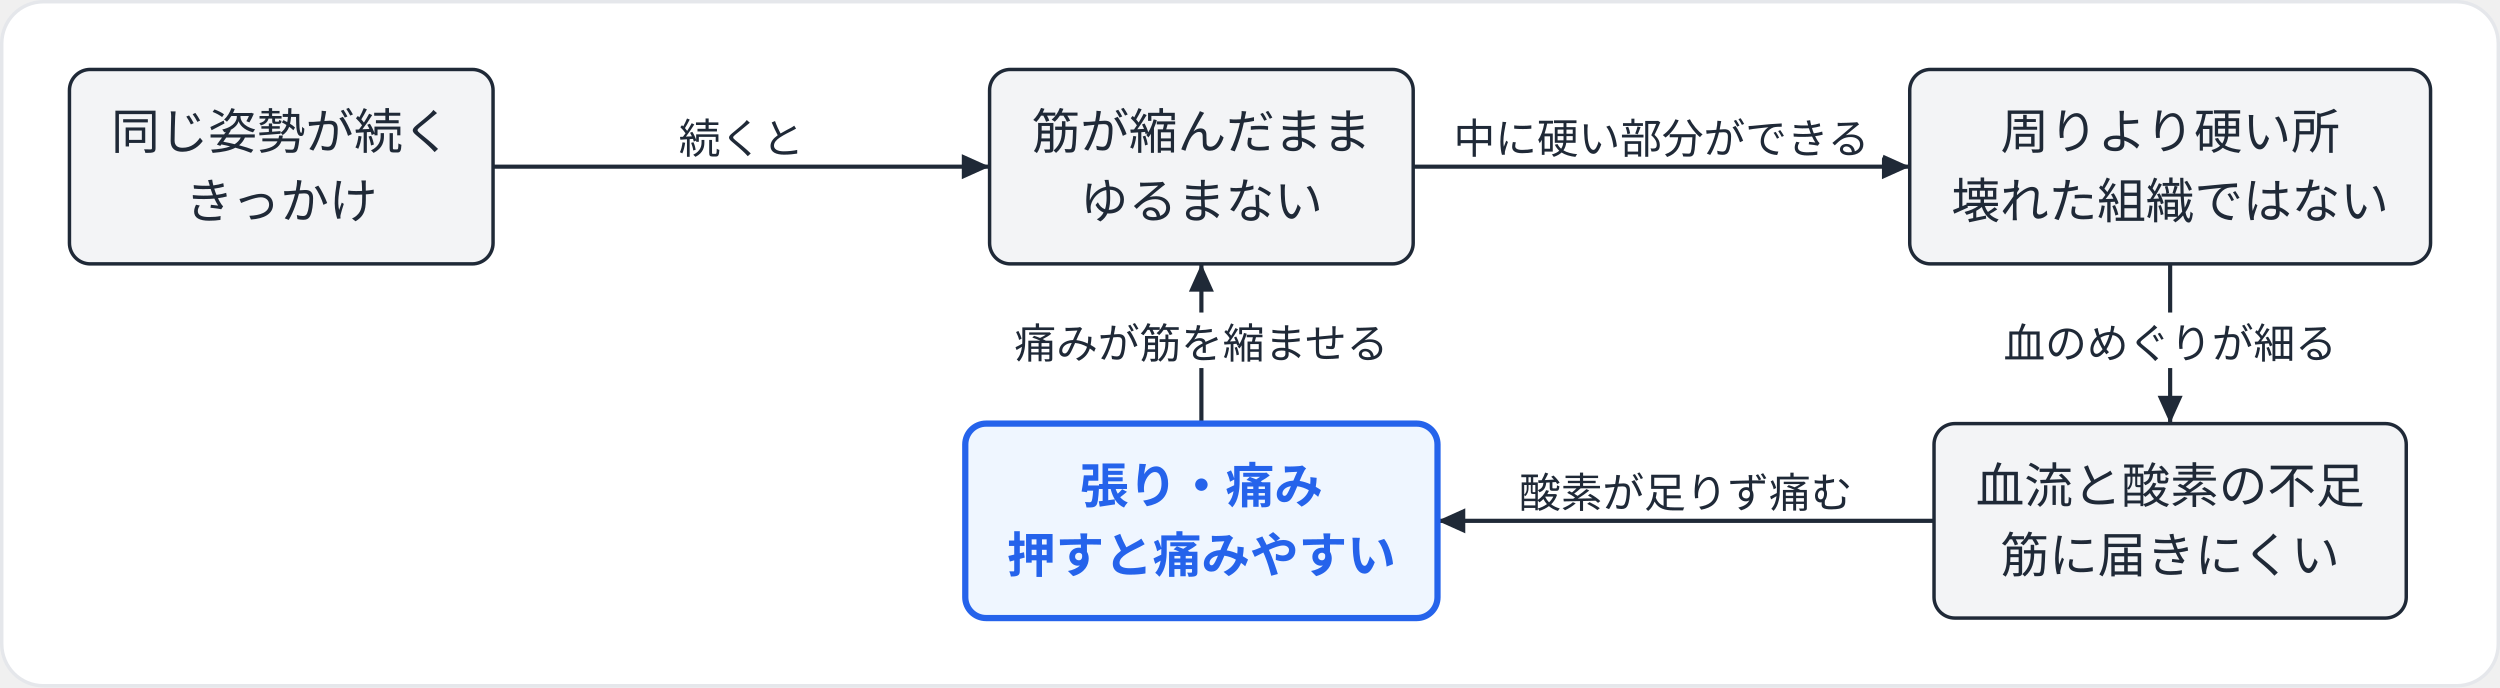
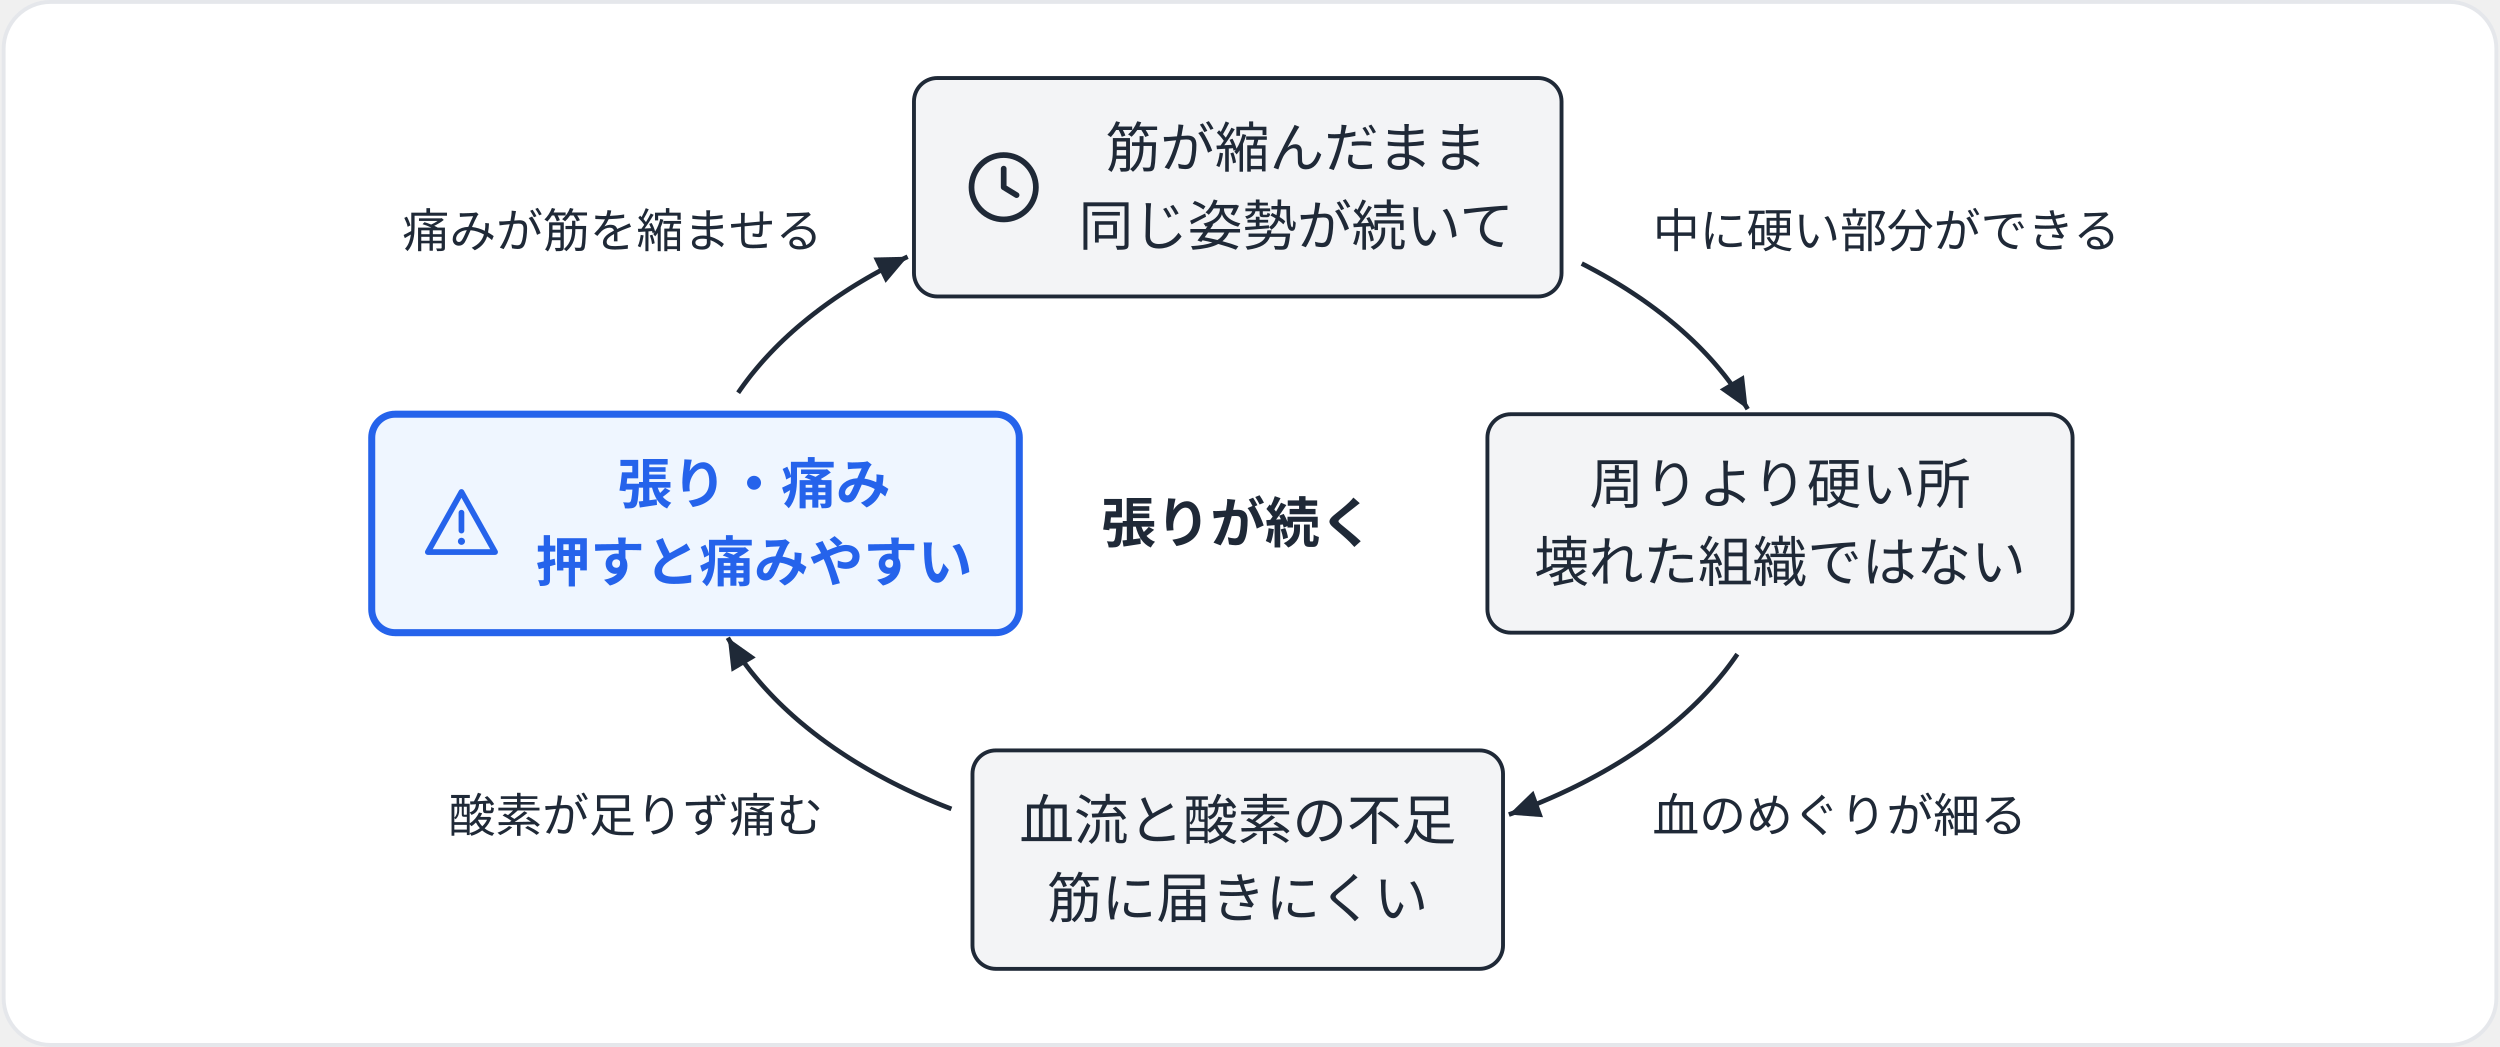
- <svg xmlns="http://www.w3.org/2000/svg" width="640" height="176" viewBox="0 0 720 198">
-   <rect x="0.5" y="0.5" width="719" height="197" rx="12" fill="#ffffff" stroke="#e5e7eb" stroke-width="1" />
-   <g transform="translate(20 20)">
-     <polyline points="122,28 265,28" fill="none" stroke="#1f2937" stroke-width="1.2" stroke-linejoin="round" />
-     <polygon points="265,28 257,31.6 257,24.4" fill="#1f2937" />
-     <polyline points="387,28 530,28" fill="none" stroke="#1f2937" stroke-width="1.2" stroke-linejoin="round" />
-     <polygon points="530,28 522,31.6 522,24.4" fill="#1f2937" />
-     <polyline points="605,56 605,102" fill="none" stroke="#1f2937" stroke-width="1.2" stroke-linejoin="round" />
-     <polygon points="605,102 601.4,94 608.6,94" fill="#1f2937" />
-     <polyline points="537,130 394,130" fill="none" stroke="#1f2937" stroke-width="1.2" stroke-linejoin="round" />
-     <polygon points="394,130 402,126.4 402,133.6" fill="#1f2937" />
-     <polyline points="326,102 326,56" fill="none" stroke="#1f2937" stroke-width="1.2" stroke-linejoin="round" />
-     <polygon points="326,56 329.6,64 322.4,64" fill="#1f2937" />
-     <rect x="0" y="0" width="122" height="56" rx="6" fill="#f3f4f6" stroke="#1f2937" stroke-width="1" />
-     <text x="61" y="22.9" font-family="Hiragino Sans, Hiragino Kaku Gothic ProN, Noto Sans JP, Yu Gothic, Meiryo, sans-serif" font-size="14" fill="#1f2937" text-anchor="middle">同じ姿勢が続く</text>
-     <text x="61" y="42.9" font-family="Hiragino Sans, Hiragino Kaku Gothic ProN, Noto Sans JP, Yu Gothic, Meiryo, sans-serif" font-size="14" fill="#1f2937" text-anchor="middle">きっかけ</text>
-     <rect x="265" y="0" width="122" height="56" rx="6" fill="#f3f4f6" stroke="#1f2937" stroke-width="1" />
-     <text x="326" y="22.9" font-family="Hiragino Sans, Hiragino Kaku Gothic ProN, Noto Sans JP, Yu Gothic, Meiryo, sans-serif" font-size="14" fill="#1f2937" text-anchor="middle">筋が縮んだまま</text>
-     <text x="326" y="42.9" font-family="Hiragino Sans, Hiragino Kaku Gothic ProN, Noto Sans JP, Yu Gothic, Meiryo, sans-serif" font-size="14" fill="#1f2937" text-anchor="middle">ゆるまない</text>
-     <rect x="530" y="0" width="150" height="56" rx="6" fill="#f3f4f6" stroke="#1f2937" stroke-width="1" />
-     <text x="605" y="22.9" font-family="Hiragino Sans, Hiragino Kaku Gothic ProN, Noto Sans JP, Yu Gothic, Meiryo, sans-serif" font-size="14" fill="#1f2937" text-anchor="middle">周りより硬い所</text>
-     <text x="605" y="42.9" font-family="Hiragino Sans, Hiragino Kaku Gothic ProN, Noto Sans JP, Yu Gothic, Meiryo, sans-serif" font-size="14" fill="#1f2937" text-anchor="middle">壊れた組織ではない</text>
-     <rect x="537" y="102" width="136" height="56" rx="6" fill="#f3f4f6" stroke="#1f2937" stroke-width="1" />
-     <text x="605" y="124.9" font-family="Hiragino Sans, Hiragino Kaku Gothic ProN, Noto Sans JP, Yu Gothic, Meiryo, sans-serif" font-size="14" fill="#1f2937" text-anchor="middle">血流と酸素の不足</text>
-     <text x="605" y="144.9" font-family="Hiragino Sans, Hiragino Kaku Gothic ProN, Noto Sans JP, Yu Gothic, Meiryo, sans-serif" font-size="14" fill="#1f2937" text-anchor="middle">筋に届きにくい</text>
-     <rect x="258" y="102" width="136" height="56" rx="6" fill="#eff6ff" stroke="#2563eb" stroke-width="1.8" />
-     <text x="326" y="124.9" font-family="Hiragino Sans, Hiragino Kaku Gothic ProN, Noto Sans JP, Yu Gothic, Meiryo, sans-serif" font-size="14" fill="#2563eb" text-anchor="middle" font-weight="600">張り・痛み</text>
-     <text x="326" y="144.9" font-family="Hiragino Sans, Hiragino Kaku Gothic ProN, Noto Sans JP, Yu Gothic, Meiryo, sans-serif" font-size="14" fill="#2563eb" text-anchor="middle" font-weight="600">押すと痛みやすい</text>
-     <rect x="171.5" y="11" width="44" height="16" rx="3" fill="#ffffff" />
-     <text x="193.5" y="24.2" font-family="Hiragino Sans, Hiragino Kaku Gothic ProN, Noto Sans JP, Yu Gothic, Meiryo, sans-serif" font-size="12" fill="#1f2937" text-anchor="middle">続くと</text>
-     <rect x="394.5" y="11" width="128" height="16" rx="3" fill="#ffffff" />
-     <text x="458.5" y="24.2" font-family="Hiragino Sans, Hiragino Kaku Gothic ProN, Noto Sans JP, Yu Gothic, Meiryo, sans-serif" font-size="12" fill="#1f2937" text-anchor="middle">中に硬い部分ができる</text>
-     <rect x="553" y="70" width="104" height="16" rx="3" fill="#ffffff" />
-     <text x="605" y="83.2" font-family="Hiragino Sans, Hiragino Kaku Gothic ProN, Noto Sans JP, Yu Gothic, Meiryo, sans-serif" font-size="12" fill="#1f2937" text-anchor="middle">血のめぐりが細る</text>
-     <rect x="413.5" y="113" width="104" height="16" rx="3" fill="#ffffff" />
-     <text x="465.5" y="126.2" font-family="Hiragino Sans, Hiragino Kaku Gothic ProN, Noto Sans JP, Yu Gothic, Meiryo, sans-serif" font-size="12" fill="#1f2937" text-anchor="middle">酸素が足りず痛む</text>
-     <rect x="268" y="70" width="116" height="16" rx="3" fill="#ffffff" />
-     <text x="326" y="83.2" font-family="Hiragino Sans, Hiragino Kaku Gothic ProN, Noto Sans JP, Yu Gothic, Meiryo, sans-serif" font-size="12" fill="#1f2937" text-anchor="middle">痛みが筋を縮ませる</text>
+ <svg xmlns="http://www.w3.org/2000/svg" width="640" height="268" viewBox="0 0 640 268.36">
+   <rect x="0.5" y="0.5" width="639" height="267.36" rx="12" fill="#ffffff" stroke="#e5e7eb" stroke-width="1" />
+   <g transform="translate(94.86 20)">
+     <g transform="translate(222 114.18)">
+       <polyline points="88.18,-66.62 88.88,-66.26 89.58,-65.9 90.27,-65.53 90.96,-65.16 91.65,-64.79 92.33,-64.42 93.01,-64.04 93.68,-63.67 94.35,-63.28 95.02,-62.9 95.68,-62.51 96.34,-62.12 96.99,-61.73 97.64,-61.34 98.29,-60.94 98.93,-60.54 99.57,-60.14 100.2,-59.73 100.83,-59.32 101.45,-58.91 102.07,-58.5 102.69,-58.08 103.3,-57.67 103.9,-57.25 104.51,-56.82 105.1,-56.4 105.7,-55.97 106.28,-55.54 106.87,-55.11 107.45,-54.67 108.02,-54.23 108.59,-53.8 109.16,-53.35 109.72,-52.91 110.28,-52.46 110.83,-52.01 111.37,-51.56 111.92,-51.11 112.45,-50.66 112.99,-50.2 113.51,-49.74 114.04,-49.28 114.55,-48.81 115.07,-48.35 115.57,-47.88 116.08,-47.41 116.58,-46.94 117.07,-46.46 117.56,-45.99 118.04,-45.51 118.52,-45.03 118.99,-44.55 119.46,-44.06 119.92,-43.58 120.38,-43.09 120.83,-42.6 121.28,-42.11 121.72,-41.62 122.16,-41.12 122.59,-40.62 123.01,-40.13 123.43,-39.63 123.85,-39.12 124.26,-38.62 124.67,-38.12 125.07,-37.61 125.46,-37.1 125.85,-36.59 126.23,-36.08 126.61,-35.57 126.98,-35.05 127.35,-34.54 127.71,-34.02 128.07,-33.5 128.42,-32.98 128.76,-32.46 129.1,-31.93 129.44,-31.41 129.77,-30.88 130.09,-30.36 130.41,-29.83 130.72,-29.3" fill="none" stroke="#1f2937" stroke-width="1.2" stroke-linejoin="round" />
+       <polygon points="130.72,-29.3 123.56,-34.36 129.76,-38.02" fill="#1f2937" />
+       <polyline points="128.07,33.5 127.71,34.02 127.35,34.54 126.98,35.05 126.61,35.57 126.23,36.08 125.85,36.59 125.46,37.1 125.07,37.61 124.67,38.12 124.26,38.62 123.85,39.12 123.43,39.63 123.01,40.13 122.59,40.62 122.16,41.12 121.72,41.62 121.28,42.11 120.83,42.6 120.38,43.09 119.92,43.58 119.46,44.06 118.99,44.55 118.52,45.03 118.04,45.51 117.56,45.99 117.07,46.46 116.58,46.94 116.08,47.41 115.57,47.88 115.07,48.35 114.55,48.81 114.04,49.28 113.51,49.74 112.99,50.2 112.45,50.66 111.92,51.11 111.37,51.56 110.83,52.01 110.28,52.46 109.72,52.91 109.16,53.35 108.59,53.8 108.02,54.23 107.45,54.67 106.87,55.11 106.28,55.54 105.7,55.97 105.1,56.4 104.51,56.82 103.9,57.25 103.3,57.67 102.69,58.08 102.07,58.5 101.45,58.91 100.83,59.32 100.2,59.73 99.57,60.14 98.93,60.54 98.29,60.94 97.64,61.34 96.99,61.73 96.34,62.12 95.68,62.51 95.02,62.9 94.35,63.28 93.68,63.67 93.01,64.04 92.33,64.42 91.65,64.79 90.96,65.16 90.27,65.53 89.58,65.9 88.88,66.26 88.18,66.62 87.48,66.97 86.77,67.33 86.05,67.68 85.34,68.03 84.62,68.37 83.89,68.71 83.17,69.05 82.44,69.39 81.7,69.72 80.96,70.05 80.22,70.38 79.48,70.7 78.73,71.02 77.98,71.34 77.22,71.66 76.47,71.97 75.7,72.28 74.94,72.58 74.17,72.88 73.4,73.18 72.63,73.48 71.85,73.77 71.07,74.06 70.29,74.35 69.5,74.63" fill="none" stroke="#1f2937" stroke-width="1.2" stroke-linejoin="round" />
+       <polygon points="69.5,74.63 75.8,68.53 78.25,75.31" fill="#1f2937" />
+       <polyline points="-73.4,73.18 -74.17,72.88 -74.94,72.58 -75.7,72.28 -76.47,71.97 -77.22,71.66 -77.98,71.34 -78.73,71.02 -79.48,70.7 -80.22,70.38 -80.96,70.05 -81.7,69.72 -82.44,69.39 -83.17,69.05 -83.89,68.71 -84.62,68.37 -85.34,68.03 -86.05,67.68 -86.77,67.33 -87.48,66.97 -88.18,66.62 -88.88,66.26 -89.58,65.9 -90.27,65.53 -90.96,65.16 -91.65,64.79 -92.33,64.42 -93.01,64.04 -93.68,63.67 -94.35,63.28 -95.02,62.9 -95.68,62.51 -96.34,62.12 -96.99,61.73 -97.64,61.34 -98.29,60.94 -98.93,60.54 -99.57,60.14 -100.2,59.73 -100.83,59.32 -101.45,58.91 -102.07,58.5 -102.69,58.08 -103.3,57.67 -103.9,57.25 -104.51,56.82 -105.1,56.4 -105.7,55.97 -106.28,55.54 -106.87,55.11 -107.45,54.67 -108.02,54.23 -108.59,53.8 -109.16,53.35 -109.72,52.91 -110.28,52.46 -110.83,52.01 -111.37,51.56 -111.92,51.11 -112.45,50.66 -112.99,50.2 -113.51,49.74 -114.04,49.28 -114.55,48.81 -115.07,48.35 -115.57,47.88 -116.08,47.41 -116.58,46.94 -117.07,46.46 -117.56,45.99 -118.04,45.51 -118.52,45.03 -118.99,44.55 -119.46,44.06 -119.92,43.58 -120.38,43.09 -120.83,42.6 -121.28,42.11 -121.72,41.62 -122.16,41.12 -122.59,40.62 -123.01,40.13 -123.43,39.63 -123.85,39.12 -124.26,38.62 -124.67,38.12 -125.07,37.61 -125.46,37.1 -125.85,36.59 -126.23,36.08 -126.61,35.57 -126.98,35.05 -127.35,34.54 -127.71,34.02 -128.07,33.5 -128.42,32.98 -128.76,32.46 -129.1,31.93 -129.44,31.41 -129.77,30.88 -130.09,30.36 -130.41,29.83 -130.72,29.3" fill="none" stroke="#1f2937" stroke-width="1.2" stroke-linejoin="round" />
+       <polygon points="-130.72,29.3 -123.56,34.36 -129.76,38.02" fill="#1f2937" />
+       <polyline points="-128.07,-33.5 -127.71,-34.02 -127.35,-34.54 -126.98,-35.05 -126.61,-35.57 -126.23,-36.08 -125.85,-36.59 -125.46,-37.1 -125.07,-37.61 -124.67,-38.12 -124.26,-38.62 -123.85,-39.12 -123.43,-39.63 -123.01,-40.13 -122.59,-40.62 -122.16,-41.12 -121.72,-41.62 -121.28,-42.11 -120.83,-42.6 -120.38,-43.09 -119.92,-43.58 -119.46,-44.06 -118.99,-44.55 -118.52,-45.03 -118.04,-45.51 -117.56,-45.99 -117.07,-46.46 -116.58,-46.94 -116.08,-47.41 -115.57,-47.88 -115.07,-48.35 -114.55,-48.81 -114.04,-49.28 -113.51,-49.74 -112.99,-50.2 -112.45,-50.66 -111.92,-51.11 -111.37,-51.56 -110.83,-52.01 -110.28,-52.46 -109.72,-52.91 -109.16,-53.35 -108.59,-53.8 -108.02,-54.23 -107.45,-54.67 -106.87,-55.11 -106.28,-55.54 -105.7,-55.97 -105.1,-56.4 -104.51,-56.82 -103.9,-57.25 -103.3,-57.67 -102.69,-58.08 -102.07,-58.5 -101.45,-58.91 -100.83,-59.32 -100.2,-59.73 -99.57,-60.14 -98.93,-60.54 -98.29,-60.94 -97.64,-61.34 -96.99,-61.73 -96.34,-62.12 -95.68,-62.51 -95.02,-62.9 -94.35,-63.28 -93.68,-63.67 -93.01,-64.04 -92.33,-64.42 -91.65,-64.79 -90.96,-65.16 -90.27,-65.53 -89.58,-65.9 -88.88,-66.26 -88.18,-66.62 -87.48,-66.97 -86.77,-67.33 -86.05,-67.68 -85.34,-68.03 -84.62,-68.37" fill="none" stroke="#1f2937" stroke-width="1.2" stroke-linejoin="round" />
+       <polygon points="-84.62,-68.37 -90.28,-61.67 -93.39,-68.16" fill="#1f2937" />
+       <rect x="-83" y="-114.18" width="166" height="56" rx="6" fill="#f3f4f6" stroke="#1f2937" stroke-width="1" />
+       <g transform="translate(-71 -97.18) scale(0.9167)" fill="none" stroke="#1f2937" stroke-width="1.6" stroke-linecap="round" stroke-linejoin="round">
+         <circle cx="12" cy="12" r="9" />
+         <path d="M12 6.8 V12 L15.6 14.2" />
+       </g>
+       <text x="15" y="-91.28" font-family="Hiragino Sans, Hiragino Kaku Gothic ProN, Noto Sans JP, Yu Gothic, Meiryo, sans-serif" font-size="14" fill="#1f2937" text-anchor="middle">筋が縮んだまま</text>
+       <text x="15" y="-71.28" font-family="Hiragino Sans, Hiragino Kaku Gothic ProN, Noto Sans JP, Yu Gothic, Meiryo, sans-serif" font-size="14" fill="#1f2937" text-anchor="middle">同じ姿勢が続いて</text>
+       <rect x="64" y="-28" width="150" height="56" rx="6" fill="#f3f4f6" stroke="#1f2937" stroke-width="1" />
+       <text x="139" y="-5.1" font-family="Hiragino Sans, Hiragino Kaku Gothic ProN, Noto Sans JP, Yu Gothic, Meiryo, sans-serif" font-size="14" fill="#1f2937" text-anchor="middle">周りより硬い所</text>
+       <text x="139" y="14.9" font-family="Hiragino Sans, Hiragino Kaku Gothic ProN, Noto Sans JP, Yu Gothic, Meiryo, sans-serif" font-size="14" fill="#1f2937" text-anchor="middle">壊れた組織ではない</text>
+       <rect x="-68" y="58.18" width="136" height="56" rx="6" fill="#f3f4f6" stroke="#1f2937" stroke-width="1" />
+       <text x="0" y="81.08" font-family="Hiragino Sans, Hiragino Kaku Gothic ProN, Noto Sans JP, Yu Gothic, Meiryo, sans-serif" font-size="14" fill="#1f2937" text-anchor="middle">血流と酸素の不足</text>
+       <text x="0" y="101.08" font-family="Hiragino Sans, Hiragino Kaku Gothic ProN, Noto Sans JP, Yu Gothic, Meiryo, sans-serif" font-size="14" fill="#1f2937" text-anchor="middle">筋に届きにくい</text>
+       <rect x="-222" y="-28" width="166" height="56" rx="6" fill="#eff6ff" stroke="#2563eb" stroke-width="1.8" />
+       <g transform="translate(-210 -11) scale(0.9167)" fill="none" stroke="#2563eb" stroke-width="1.6" stroke-linecap="round" stroke-linejoin="round">
+         <path d="M12 3.2 L21.4 20 H2.6 Z" />
+         <path d="M12 9 V14" />
+         <circle cx="12" cy="17" r="1" fill="#2563eb" stroke="none" />
+       </g>
+       <text x="-124" y="-5.1" font-family="Hiragino Sans, Hiragino Kaku Gothic ProN, Noto Sans JP, Yu Gothic, Meiryo, sans-serif" font-size="14" fill="#2563eb" text-anchor="middle" font-weight="600">張り・痛み</text>
+       <text x="-124" y="14.9" font-family="Hiragino Sans, Hiragino Kaku Gothic ProN, Noto Sans JP, Yu Gothic, Meiryo, sans-serif" font-size="14" fill="#2563eb" text-anchor="middle" font-weight="600">押すと痛みやすい</text>
+       <text x="166.29" y="-70.74" font-family="Hiragino Sans, Hiragino Kaku Gothic ProN, Noto Sans JP, Yu Gothic, Meiryo, sans-serif" font-size="12" fill="#1f2937" text-anchor="middle">中に硬い部分ができる</text>
+       <text x="154.29" y="79.14" font-family="Hiragino Sans, Hiragino Kaku Gothic ProN, Noto Sans JP, Yu Gothic, Meiryo, sans-serif" font-size="12" fill="#1f2937" text-anchor="middle">血のめぐりが細る</text>
+       <text x="-154.29" y="79.14" font-family="Hiragino Sans, Hiragino Kaku Gothic ProN, Noto Sans JP, Yu Gothic, Meiryo, sans-serif" font-size="12" fill="#1f2937" text-anchor="middle">酸素が足りず痛む</text>
+       <text x="-160.29" y="-70.74" font-family="Hiragino Sans, Hiragino Kaku Gothic ProN, Noto Sans JP, Yu Gothic, Meiryo, sans-serif" font-size="12" fill="#1f2937" text-anchor="middle">痛みが筋を縮ませる</text>
+       <text x="0" y="4.9" font-family="Hiragino Sans, Hiragino Kaku Gothic ProN, Noto Sans JP, Yu Gothic, Meiryo, sans-serif" font-size="14" fill="#1f2937" text-anchor="middle" font-weight="600">張りが続く</text>
+     </g>
  </g>
</svg>
